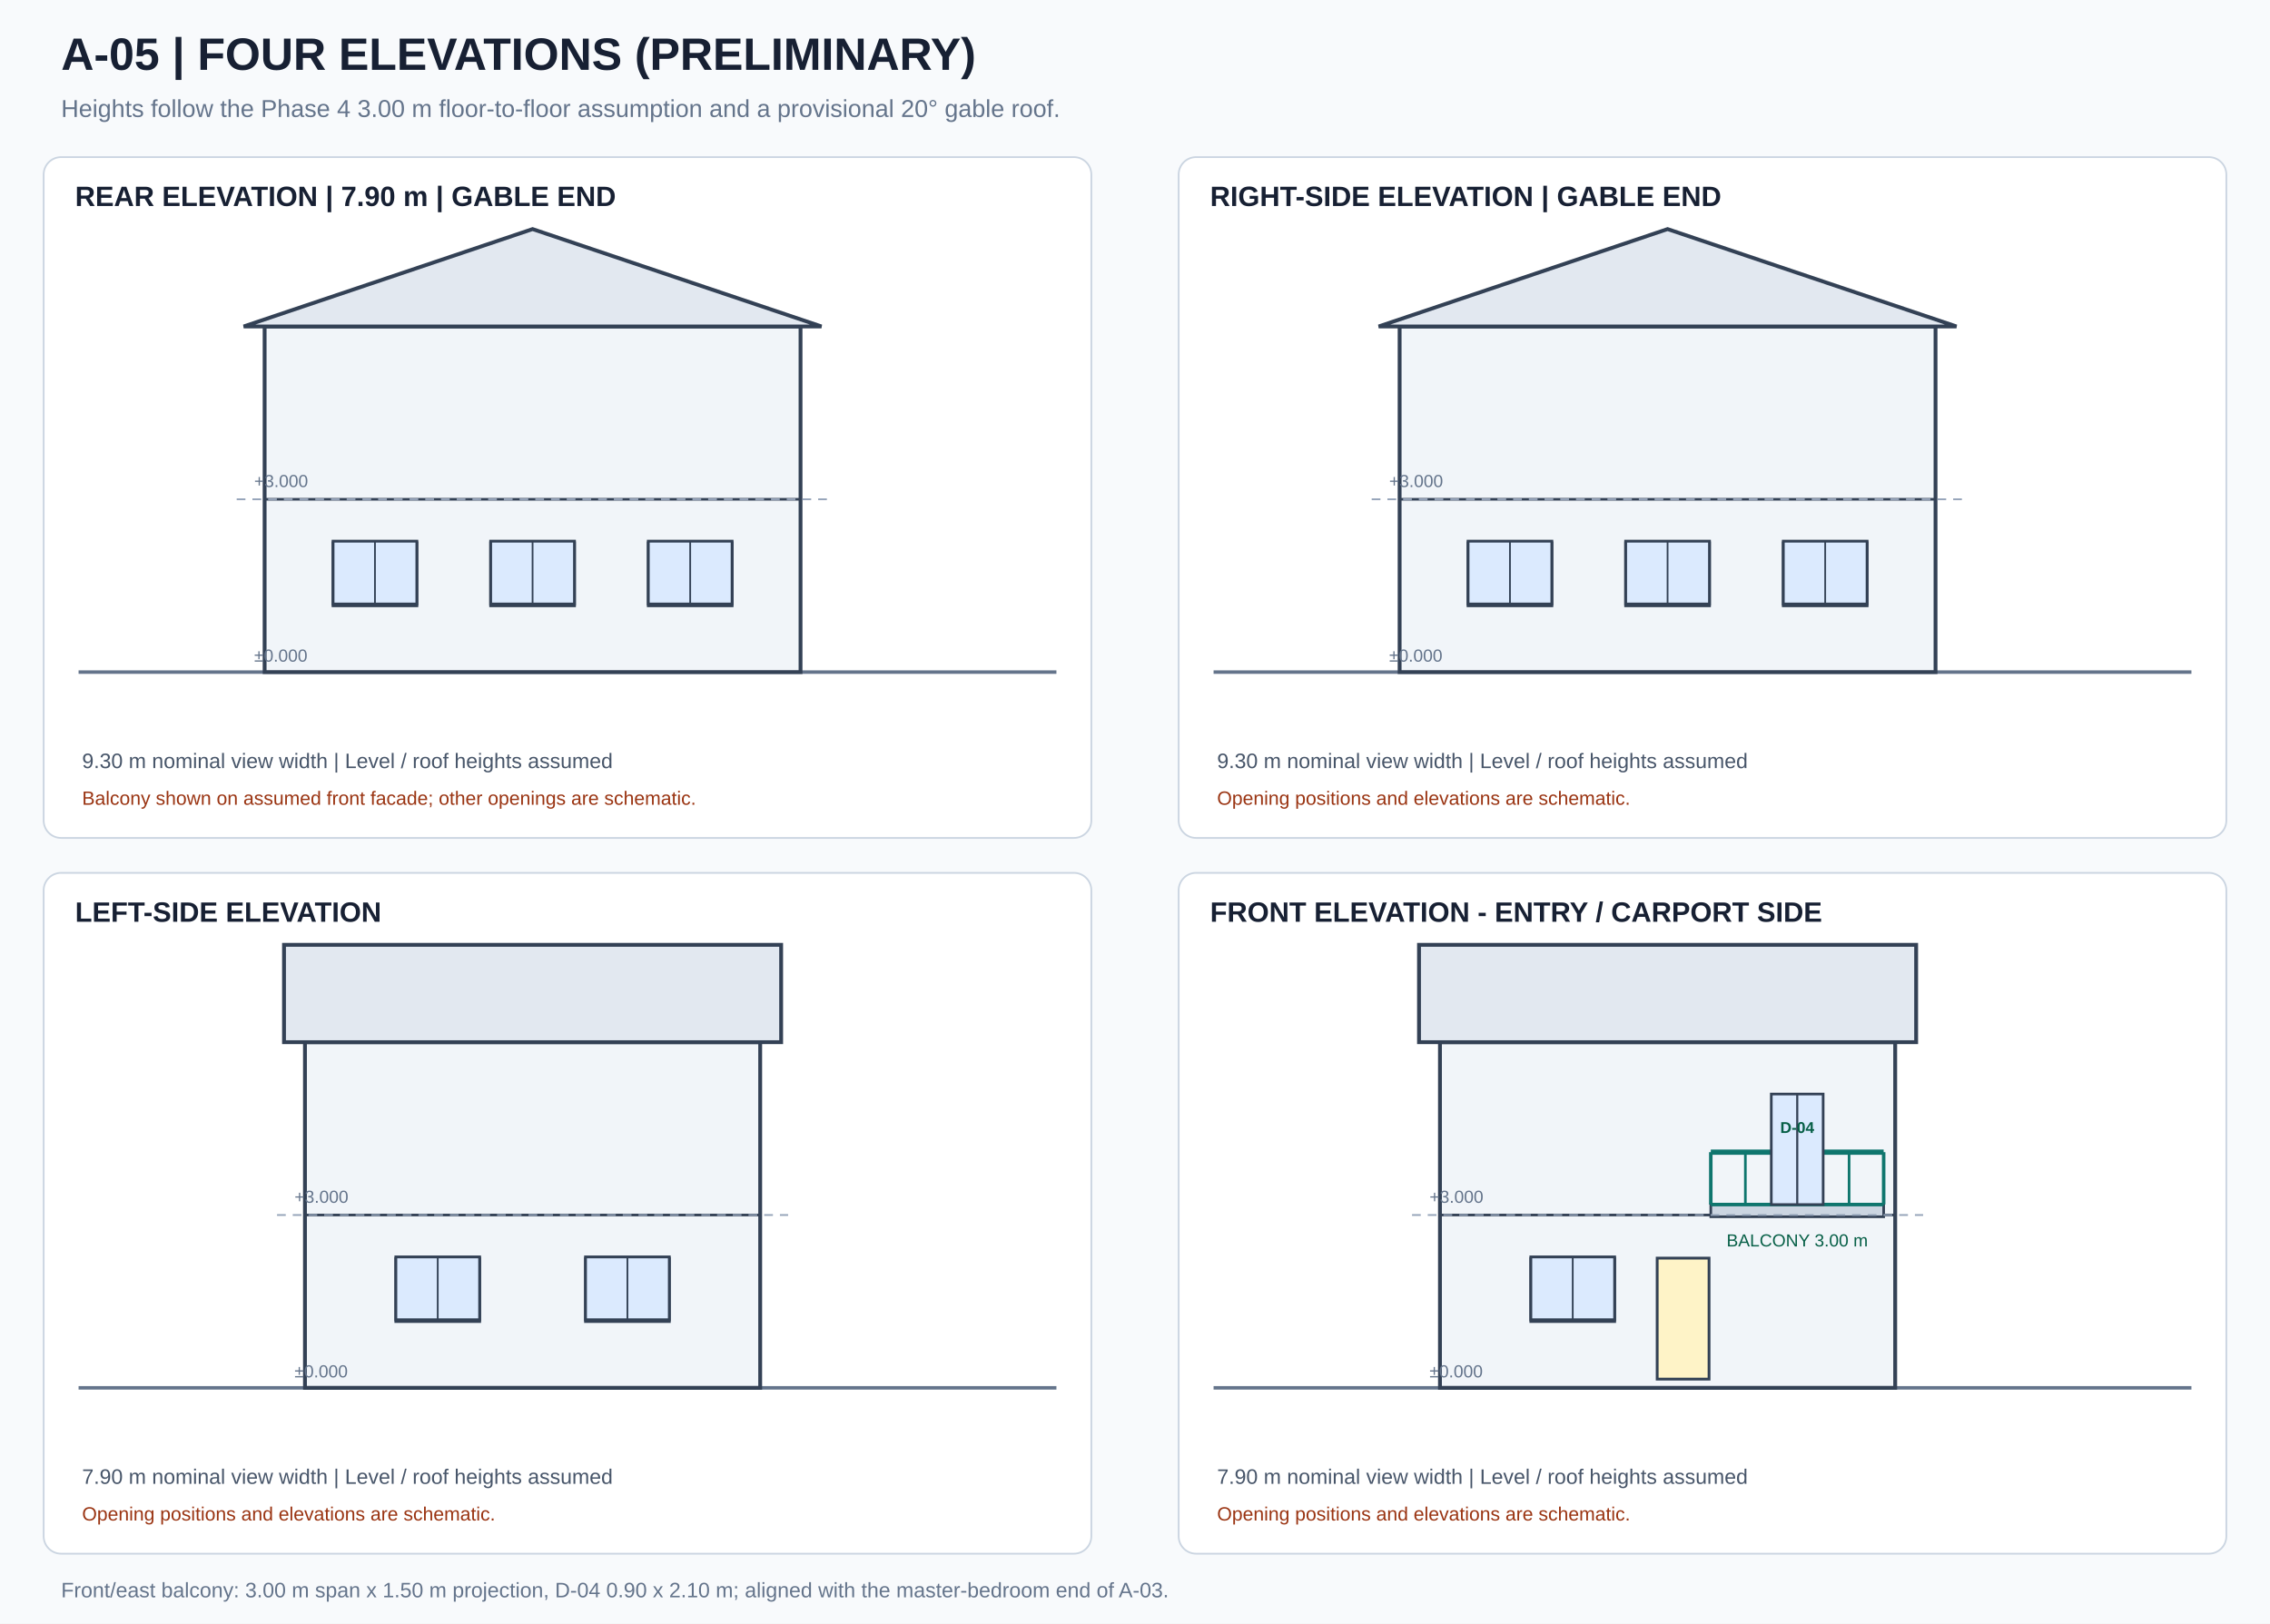
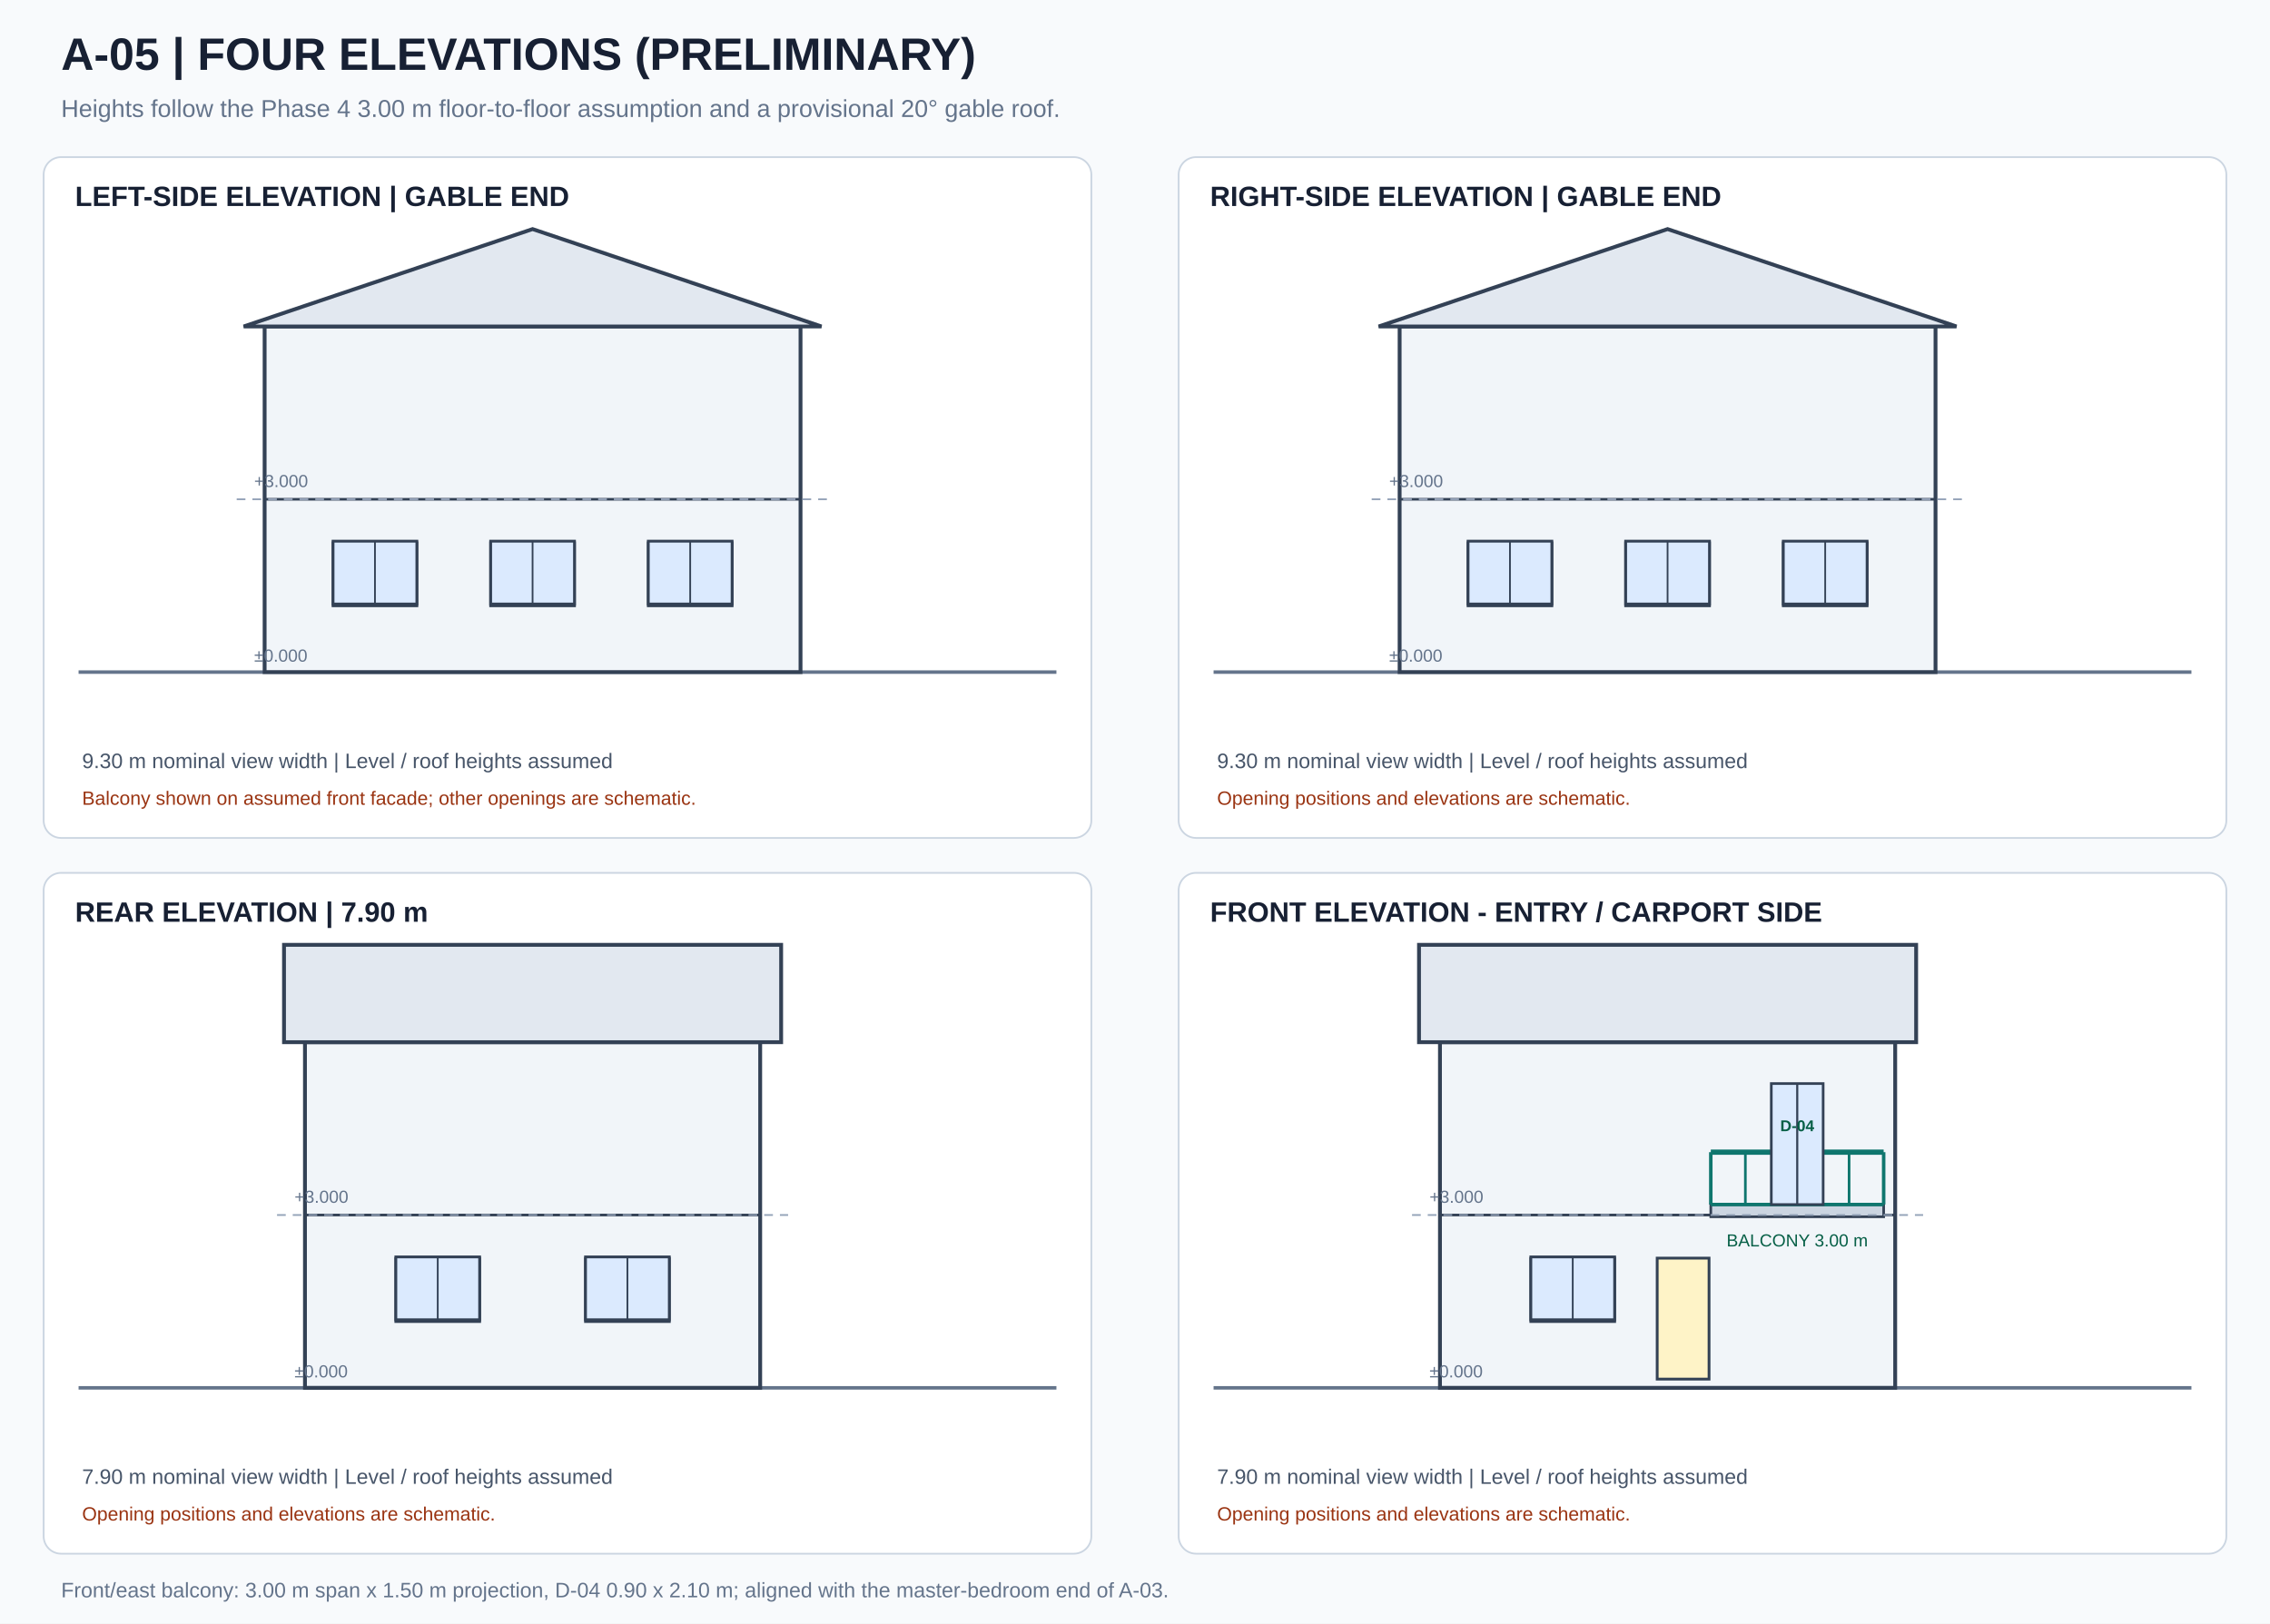
<svg xmlns="http://www.w3.org/2000/svg" data-front-facade="east" data-balcony-width-m="3.00" data-balcony-projection-m="1.50" data-balcony-offset-m="0.20" width="1300" height="930" viewBox="0 0 1300 930" role="img" aria-labelledby="title desc">
  <style>text{font-family:Arial,Helvetica,sans-serif}.title{font-size:26px;font-weight:700;fill:#172033}.sub{font-size:14px;fill:#64748b}</style>
  <rect width="1300" height="930" fill="#f8fafc" />
  <text class="title" x="35" y="40">A-05 | FOUR ELEVATIONS (PRELIMINARY)</text>
  <text class="sub" x="35" y="67">Heights follow the Phase 4 3.00 m floor-to-floor assumption and a provisional 20° gable roof.</text>
  <g>
    <rect x="25" y="90" width="600" height="390" rx="10" fill="#ffffff" stroke="#cbd5e1" />
-     <text x="43" y="118" font-size="16" font-weight="700" fill="#172033">REAR ELEVATION | 7.90 m | GABLE END</text>
+     <text x="43" y="118" font-size="16" font-weight="700" fill="#172033">LEFT-SIDE ELEVATION | GABLE END</text>
    <line x1="45" y1="385" x2="605" y2="385" stroke="#64748b" stroke-width="2" />
    <rect x="151.55" y="187" width="306.9" height="198" fill="#f1f5f9" stroke="#334155" stroke-width="2.2" />
    <line x1="151.55" y1="286" x2="458.45" y2="286" stroke="#334155" stroke-width="1.5" />
    <path d="M139.55 187 L305 131.23 L470.45 187 Z" fill="#e2e8f0" stroke="#334155" stroke-width="2.2" />
    <rect x="190.735" y="311" width="48" height="36" fill="#dbeafe" stroke="#334155" stroke-width="1.6" />
    <line x1="214.735" y1="311" x2="214.735" y2="347" stroke="#334155" />
    <rect x="190.735" y="310" width="48" height="36" fill="#dbeafe" stroke="#334155" stroke-width="1.6" />
    <line x1="214.735" y1="310" x2="214.735" y2="346" stroke="#334155" />
    <rect x="281" y="311" width="48" height="36" fill="#dbeafe" stroke="#334155" stroke-width="1.6" />
    <line x1="305" y1="311" x2="305" y2="347" stroke="#334155" />
    <rect x="281" y="310" width="48" height="36" fill="#dbeafe" stroke="#334155" stroke-width="1.6" />
    <line x1="305" y1="310" x2="305" y2="346" stroke="#334155" />
    <rect x="371.265" y="311" width="48" height="36" fill="#dbeafe" stroke="#334155" stroke-width="1.6" />
    <line x1="395.265" y1="311" x2="395.265" y2="347" stroke="#334155" />
    <rect x="371.265" y="310" width="48" height="36" fill="#dbeafe" stroke="#334155" stroke-width="1.6" />
    <line x1="395.265" y1="310" x2="395.265" y2="346" stroke="#334155" />
    <line x1="135.55" y1="286" x2="474.45" y2="286" stroke="#94a3b8" stroke-dasharray="5 4" />
    <text x="145.55" y="279" font-size="10" fill="#64748b">+3.000</text>
    <text x="145.55" y="379" font-size="10" fill="#64748b">±0.000</text>
    <text x="47" y="440" font-size="12" fill="#475569">9.30 m nominal view width | Level / roof heights assumed</text>
    <text x="47" y="461" font-size="11" fill="#9a3412">Balcony shown on assumed front facade; other openings are schematic.</text>
  </g>
  <g>
    <rect x="675" y="90" width="600" height="390" rx="10" fill="#ffffff" stroke="#cbd5e1" />
    <text x="693" y="118" font-size="16" font-weight="700" fill="#172033">RIGHT-SIDE ELEVATION | GABLE END</text>
    <line x1="695" y1="385" x2="1255" y2="385" stroke="#64748b" stroke-width="2" />
    <rect x="801.55" y="187" width="306.9" height="198" fill="#f1f5f9" stroke="#334155" stroke-width="2.2" />
    <line x1="801.55" y1="286" x2="1108.45" y2="286" stroke="#334155" stroke-width="1.5" />
    <path d="M789.55 187 L955 131.23 L1120.45 187 Z" fill="#e2e8f0" stroke="#334155" stroke-width="2.2" />
    <rect x="840.735" y="311" width="48" height="36" fill="#dbeafe" stroke="#334155" stroke-width="1.6" />
    <line x1="864.735" y1="311" x2="864.735" y2="347" stroke="#334155" />
    <rect x="840.735" y="310" width="48" height="36" fill="#dbeafe" stroke="#334155" stroke-width="1.6" />
    <line x1="864.735" y1="310" x2="864.735" y2="346" stroke="#334155" />
    <rect x="931" y="311" width="48" height="36" fill="#dbeafe" stroke="#334155" stroke-width="1.6" />
    <line x1="955" y1="311" x2="955" y2="347" stroke="#334155" />
    <rect x="931" y="310" width="48" height="36" fill="#dbeafe" stroke="#334155" stroke-width="1.6" />
    <line x1="955" y1="310" x2="955" y2="346" stroke="#334155" />
    <rect x="1021.265" y="311" width="48" height="36" fill="#dbeafe" stroke="#334155" stroke-width="1.6" />
    <line x1="1045.265" y1="311" x2="1045.265" y2="347" stroke="#334155" />
    <rect x="1021.265" y="310" width="48" height="36" fill="#dbeafe" stroke="#334155" stroke-width="1.6" />
    <line x1="1045.265" y1="310" x2="1045.265" y2="346" stroke="#334155" />
    <line x1="785.55" y1="286" x2="1124.45" y2="286" stroke="#94a3b8" stroke-dasharray="5 4" />
    <text x="795.55" y="279" font-size="10" fill="#64748b">+3.000</text>
    <text x="795.55" y="379" font-size="10" fill="#64748b">±0.000</text>
    <text x="697" y="440" font-size="12" fill="#475569">9.30 m nominal view width | Level / roof heights assumed</text>
    <text x="697" y="461" font-size="11" fill="#9a3412">Opening positions and elevations are schematic.</text>
  </g>
  <g>
    <rect x="25" y="500" width="600" height="390" rx="10" fill="#ffffff" stroke="#cbd5e1" />
-     <text x="43" y="528" font-size="16" font-weight="700" fill="#172033">LEFT-SIDE ELEVATION</text>
+     <text x="43" y="528" font-size="16" font-weight="700" fill="#172033">REAR ELEVATION | 7.90 m</text>
    <line x1="45" y1="795" x2="605" y2="795" stroke="#64748b" stroke-width="2" />
    <rect x="174.65" y="597" width="260.7" height="198" fill="#f1f5f9" stroke="#334155" stroke-width="2.2" />
    <line x1="174.65" y1="696" x2="435.35" y2="696" stroke="#334155" stroke-width="1.5" />
    <rect x="162.65" y="541.23" width="284.7" height="55.77" fill="#e2e8f0" stroke="#334155" stroke-width="2.2" />
    <line x1="162.65" y1="597" x2="447.35" y2="597" stroke="#334155" stroke-width="2" />
    <rect x="226.688" y="721" width="48" height="36" fill="#dbeafe" stroke="#334155" stroke-width="1.6" />
    <line x1="250.688" y1="721" x2="250.688" y2="757" stroke="#334155" />
    <rect x="226.688" y="720" width="48" height="36" fill="#dbeafe" stroke="#334155" stroke-width="1.6" />
    <line x1="250.688" y1="720" x2="250.688" y2="756" stroke="#334155" />
    <rect x="335.312" y="721" width="48" height="36" fill="#dbeafe" stroke="#334155" stroke-width="1.6" />
    <line x1="359.312" y1="721" x2="359.312" y2="757" stroke="#334155" />
    <rect x="335.312" y="720" width="48" height="36" fill="#dbeafe" stroke="#334155" stroke-width="1.6" />
    <line x1="359.312" y1="720" x2="359.312" y2="756" stroke="#334155" />
    <line x1="158.65" y1="696" x2="451.35" y2="696" stroke="#94a3b8" stroke-dasharray="5 4" />
    <text x="168.65" y="689" font-size="10" fill="#64748b">+3.000</text>
    <text x="168.65" y="789" font-size="10" fill="#64748b">±0.000</text>
    <text x="47" y="850" font-size="12" fill="#475569">7.90 m nominal view width | Level / roof heights assumed</text>
    <text x="47" y="871" font-size="11" fill="#9a3412">Opening positions and elevations are schematic.</text>
  </g>
  <g>
    <rect x="675" y="500" width="600" height="390" rx="10" fill="#ffffff" stroke="#cbd5e1" />
    <text x="693" y="528" font-size="16" font-weight="700" fill="#172033">FRONT ELEVATION - ENTRY / CARPORT SIDE</text>
    <line x1="695" y1="795" x2="1255" y2="795" stroke="#64748b" stroke-width="2" />
    <rect x="824.65" y="597" width="260.7" height="198" fill="#f1f5f9" stroke="#334155" stroke-width="2.2" />
    <line x1="824.65" y1="696" x2="1085.35" y2="696" stroke="#334155" stroke-width="1.5" />
    <rect x="812.65" y="541.23" width="284.7" height="55.77" fill="#e2e8f0" stroke="#334155" stroke-width="2.2" />
    <line x1="812.65" y1="597" x2="1097.35" y2="597" stroke="#334155" stroke-width="2" />
    <rect x="876.688" y="721" width="48" height="36" fill="#dbeafe" stroke="#334155" stroke-width="1.6" />
    <line x1="900.688" y1="721" x2="900.688" y2="757" stroke="#334155" />
    <rect x="876.688" y="720" width="48" height="36" fill="#dbeafe" stroke="#334155" stroke-width="1.6" />
    <line x1="900.688" y1="720" x2="900.688" y2="756" stroke="#334155" />
    <rect x="949.05" y="720.7" width="29.7" height="69.3" fill="#fef3c7" stroke="#334155" stroke-width="1.6" />
    <g id="front-balcony-elevation">
      <rect x="979.75" y="690" width="99" height="7" fill="#cbd5e1" stroke="#334155" stroke-width="1.5" />
      <line x1="979.75" y1="660" x2="1078.75" y2="660" stroke="#0f766e" stroke-width="3" />
      <line x1="979.75" y1="660" x2="979.75" y2="690" stroke="#0f766e" stroke-width="2" />
      <line x1="999.55" y1="660" x2="999.55" y2="690" stroke="#0f766e" stroke-width="1.5" />
      <line x1="1019.35" y1="660" x2="1019.35" y2="690" stroke="#0f766e" stroke-width="1.5" />
      <line x1="1039.15" y1="660" x2="1039.15" y2="690" stroke="#0f766e" stroke-width="1.5" />
      <line x1="1058.95" y1="660" x2="1058.95" y2="690" stroke="#0f766e" stroke-width="1.5" />
      <line x1="1078.75" y1="660" x2="1078.75" y2="690" stroke="#0f766e" stroke-width="2" />
      <line x1="979.75" y1="690" x2="1078.75" y2="690" stroke="#0f766e" stroke-width="2" />
-       <rect x="1014.4" y="626.7" width="29.7" height="63.3" fill="#dbeafe" stroke="#334155" stroke-width="1.5" />
-       <line x1="1029.25" y1="626.7" x2="1029.25" y2="690" stroke="#334155" stroke-width="1.2" />
-       <text x="1029.25" y="649" text-anchor="middle" font-size="9" font-weight="700" fill="#065f46">D-04</text>
+       <rect x="1014.4" y="620.7" width="29.7" height="69.3" fill="#dbeafe" stroke="#334155" stroke-width="1.5" />
+       <line x1="1029.25" y1="620.7" x2="1029.25" y2="690" stroke="#334155" stroke-width="1.2" />
+       <text x="1029.25" y="648" text-anchor="middle" font-size="9" font-weight="700" fill="#065f46">D-04</text>
      <text x="1029.25" y="714" text-anchor="middle" font-size="10" fill="#065f46">BALCONY 3.00 m</text>
    </g>
    <line x1="808.65" y1="696" x2="1101.35" y2="696" stroke="#94a3b8" stroke-dasharray="5 4" />
    <text x="818.65" y="689" font-size="10" fill="#64748b">+3.000</text>
    <text x="818.65" y="789" font-size="10" fill="#64748b">±0.000</text>
    <text x="697" y="850" font-size="12" fill="#475569">7.90 m nominal view width | Level / roof heights assumed</text>
    <text x="697" y="871" font-size="11" fill="#9a3412">Opening positions and elevations are schematic.</text>
  </g>
  <text x="35" y="915" font-size="12" fill="#64748b">Front/east balcony: 3.00 m span x 1.50 m projection, D-04 0.90 x 2.10 m; aligned with the master-bedroom end of A-03.</text>
</svg>
